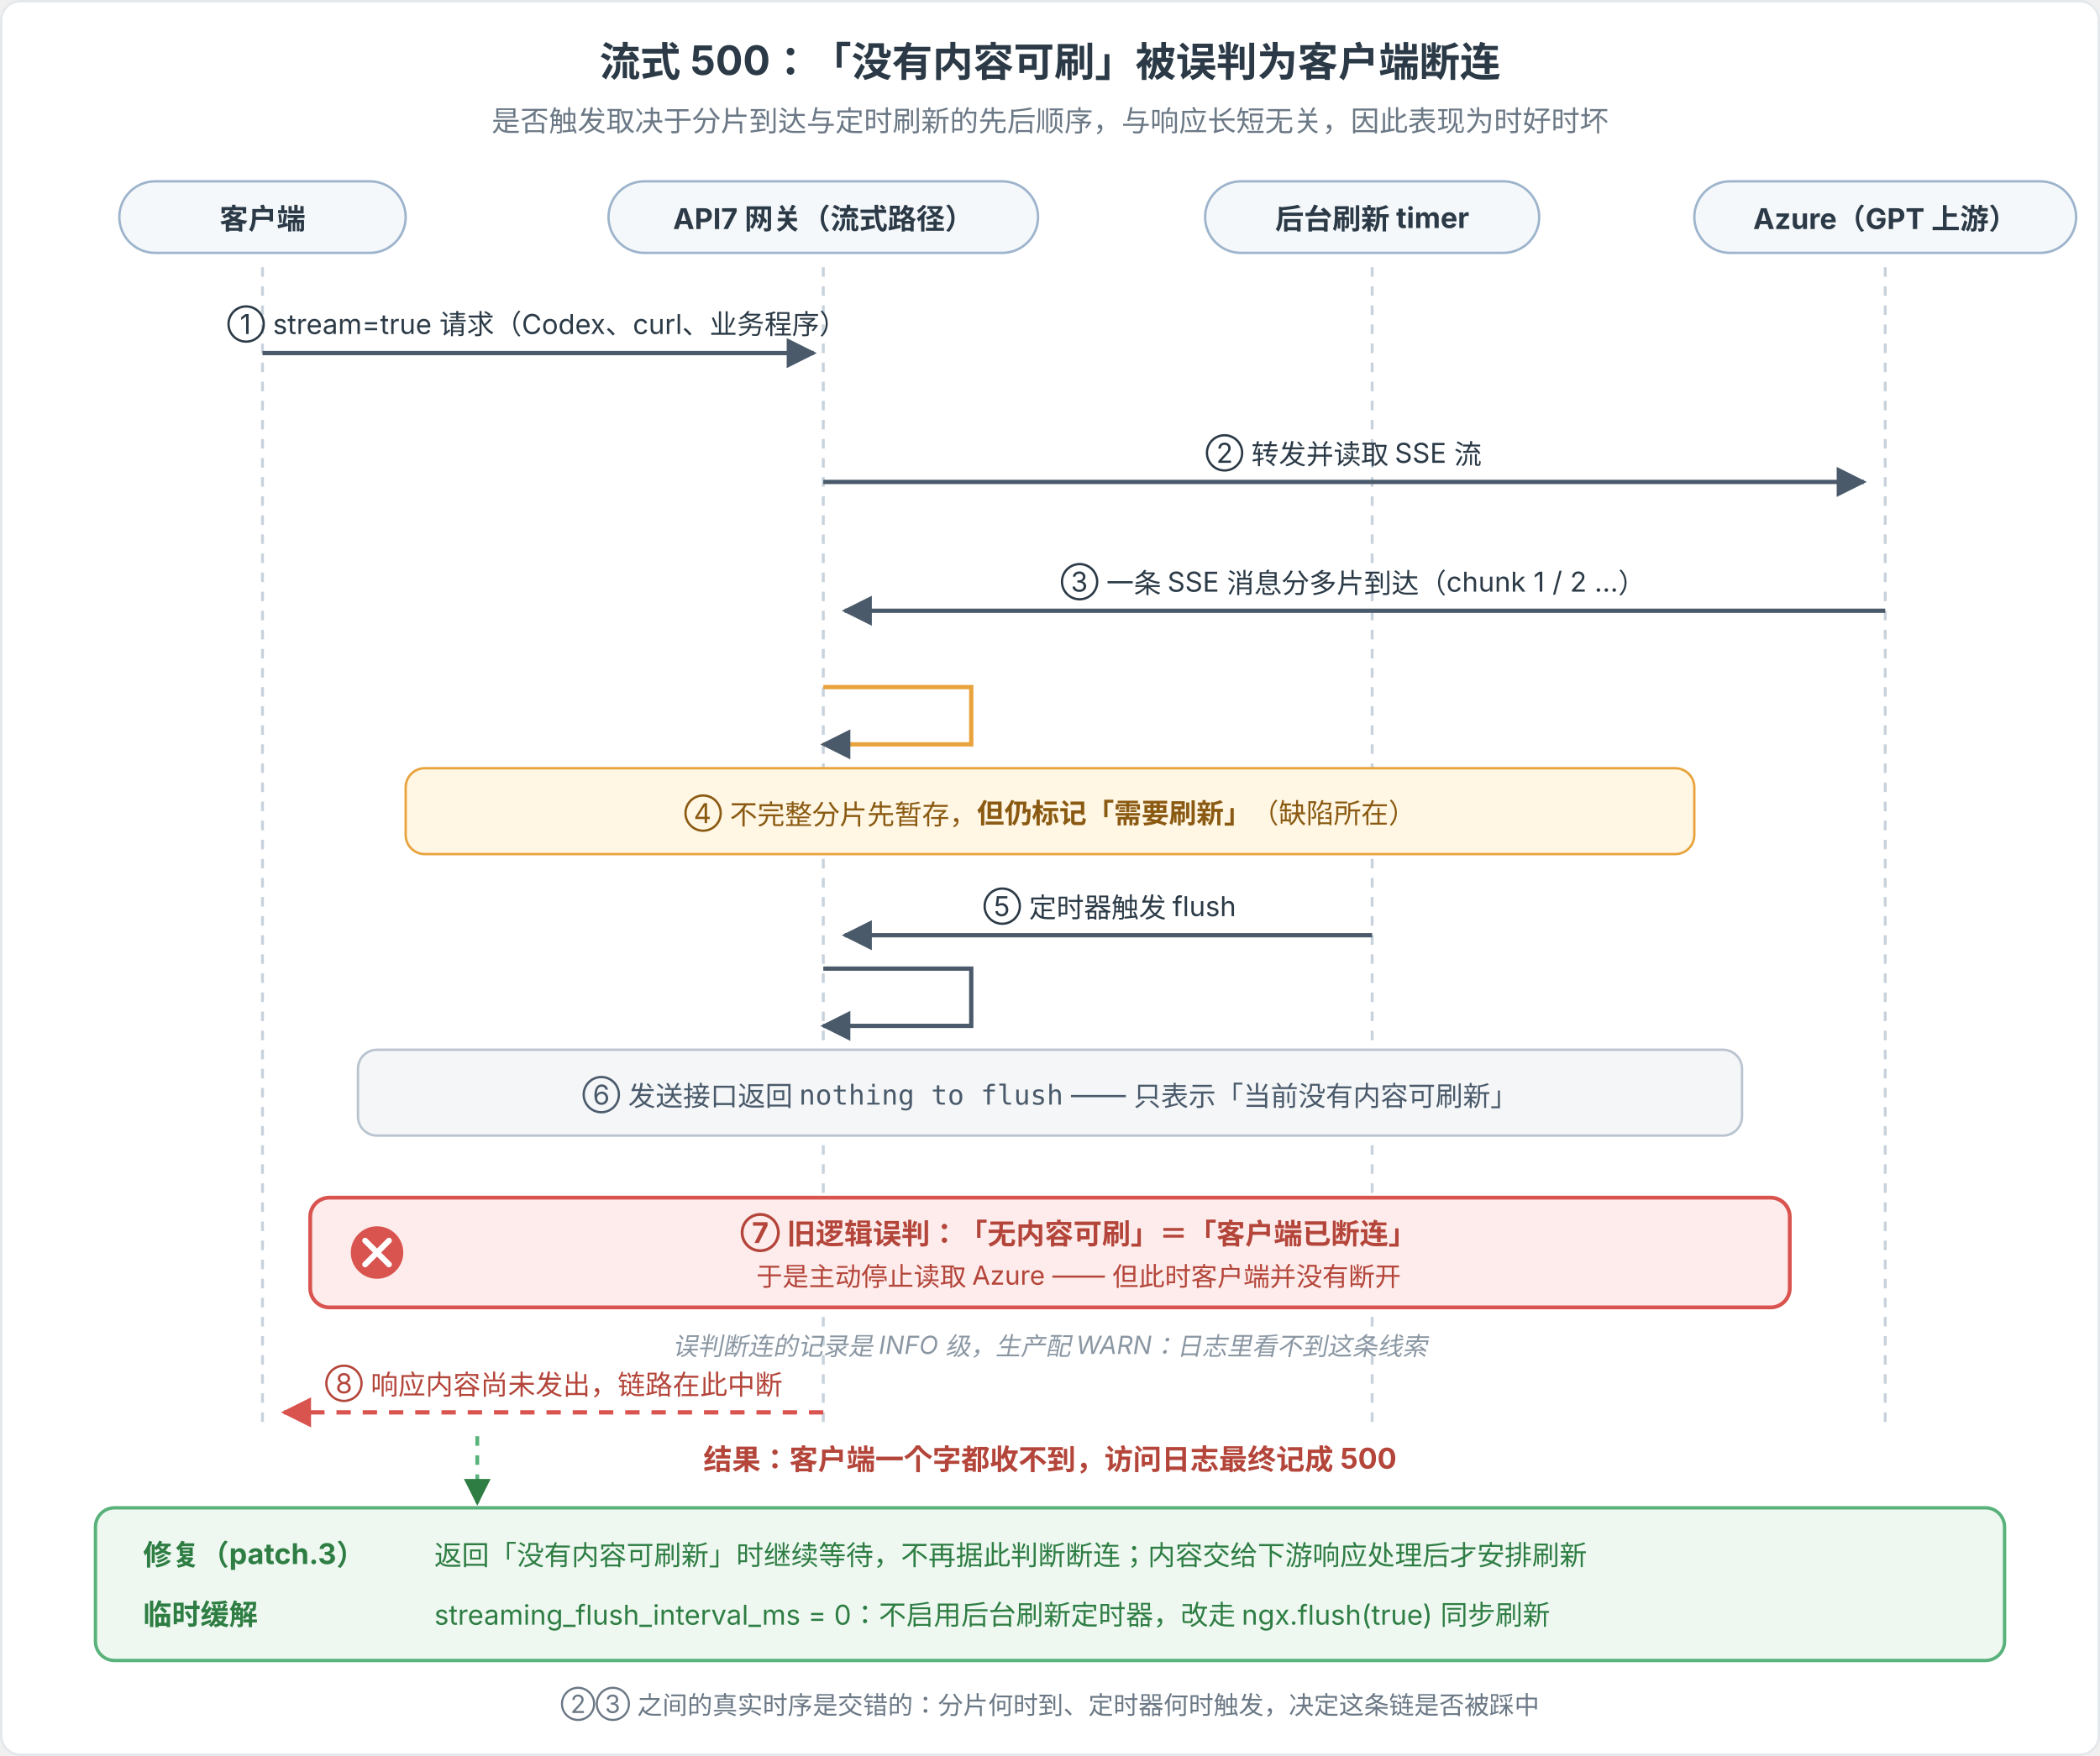
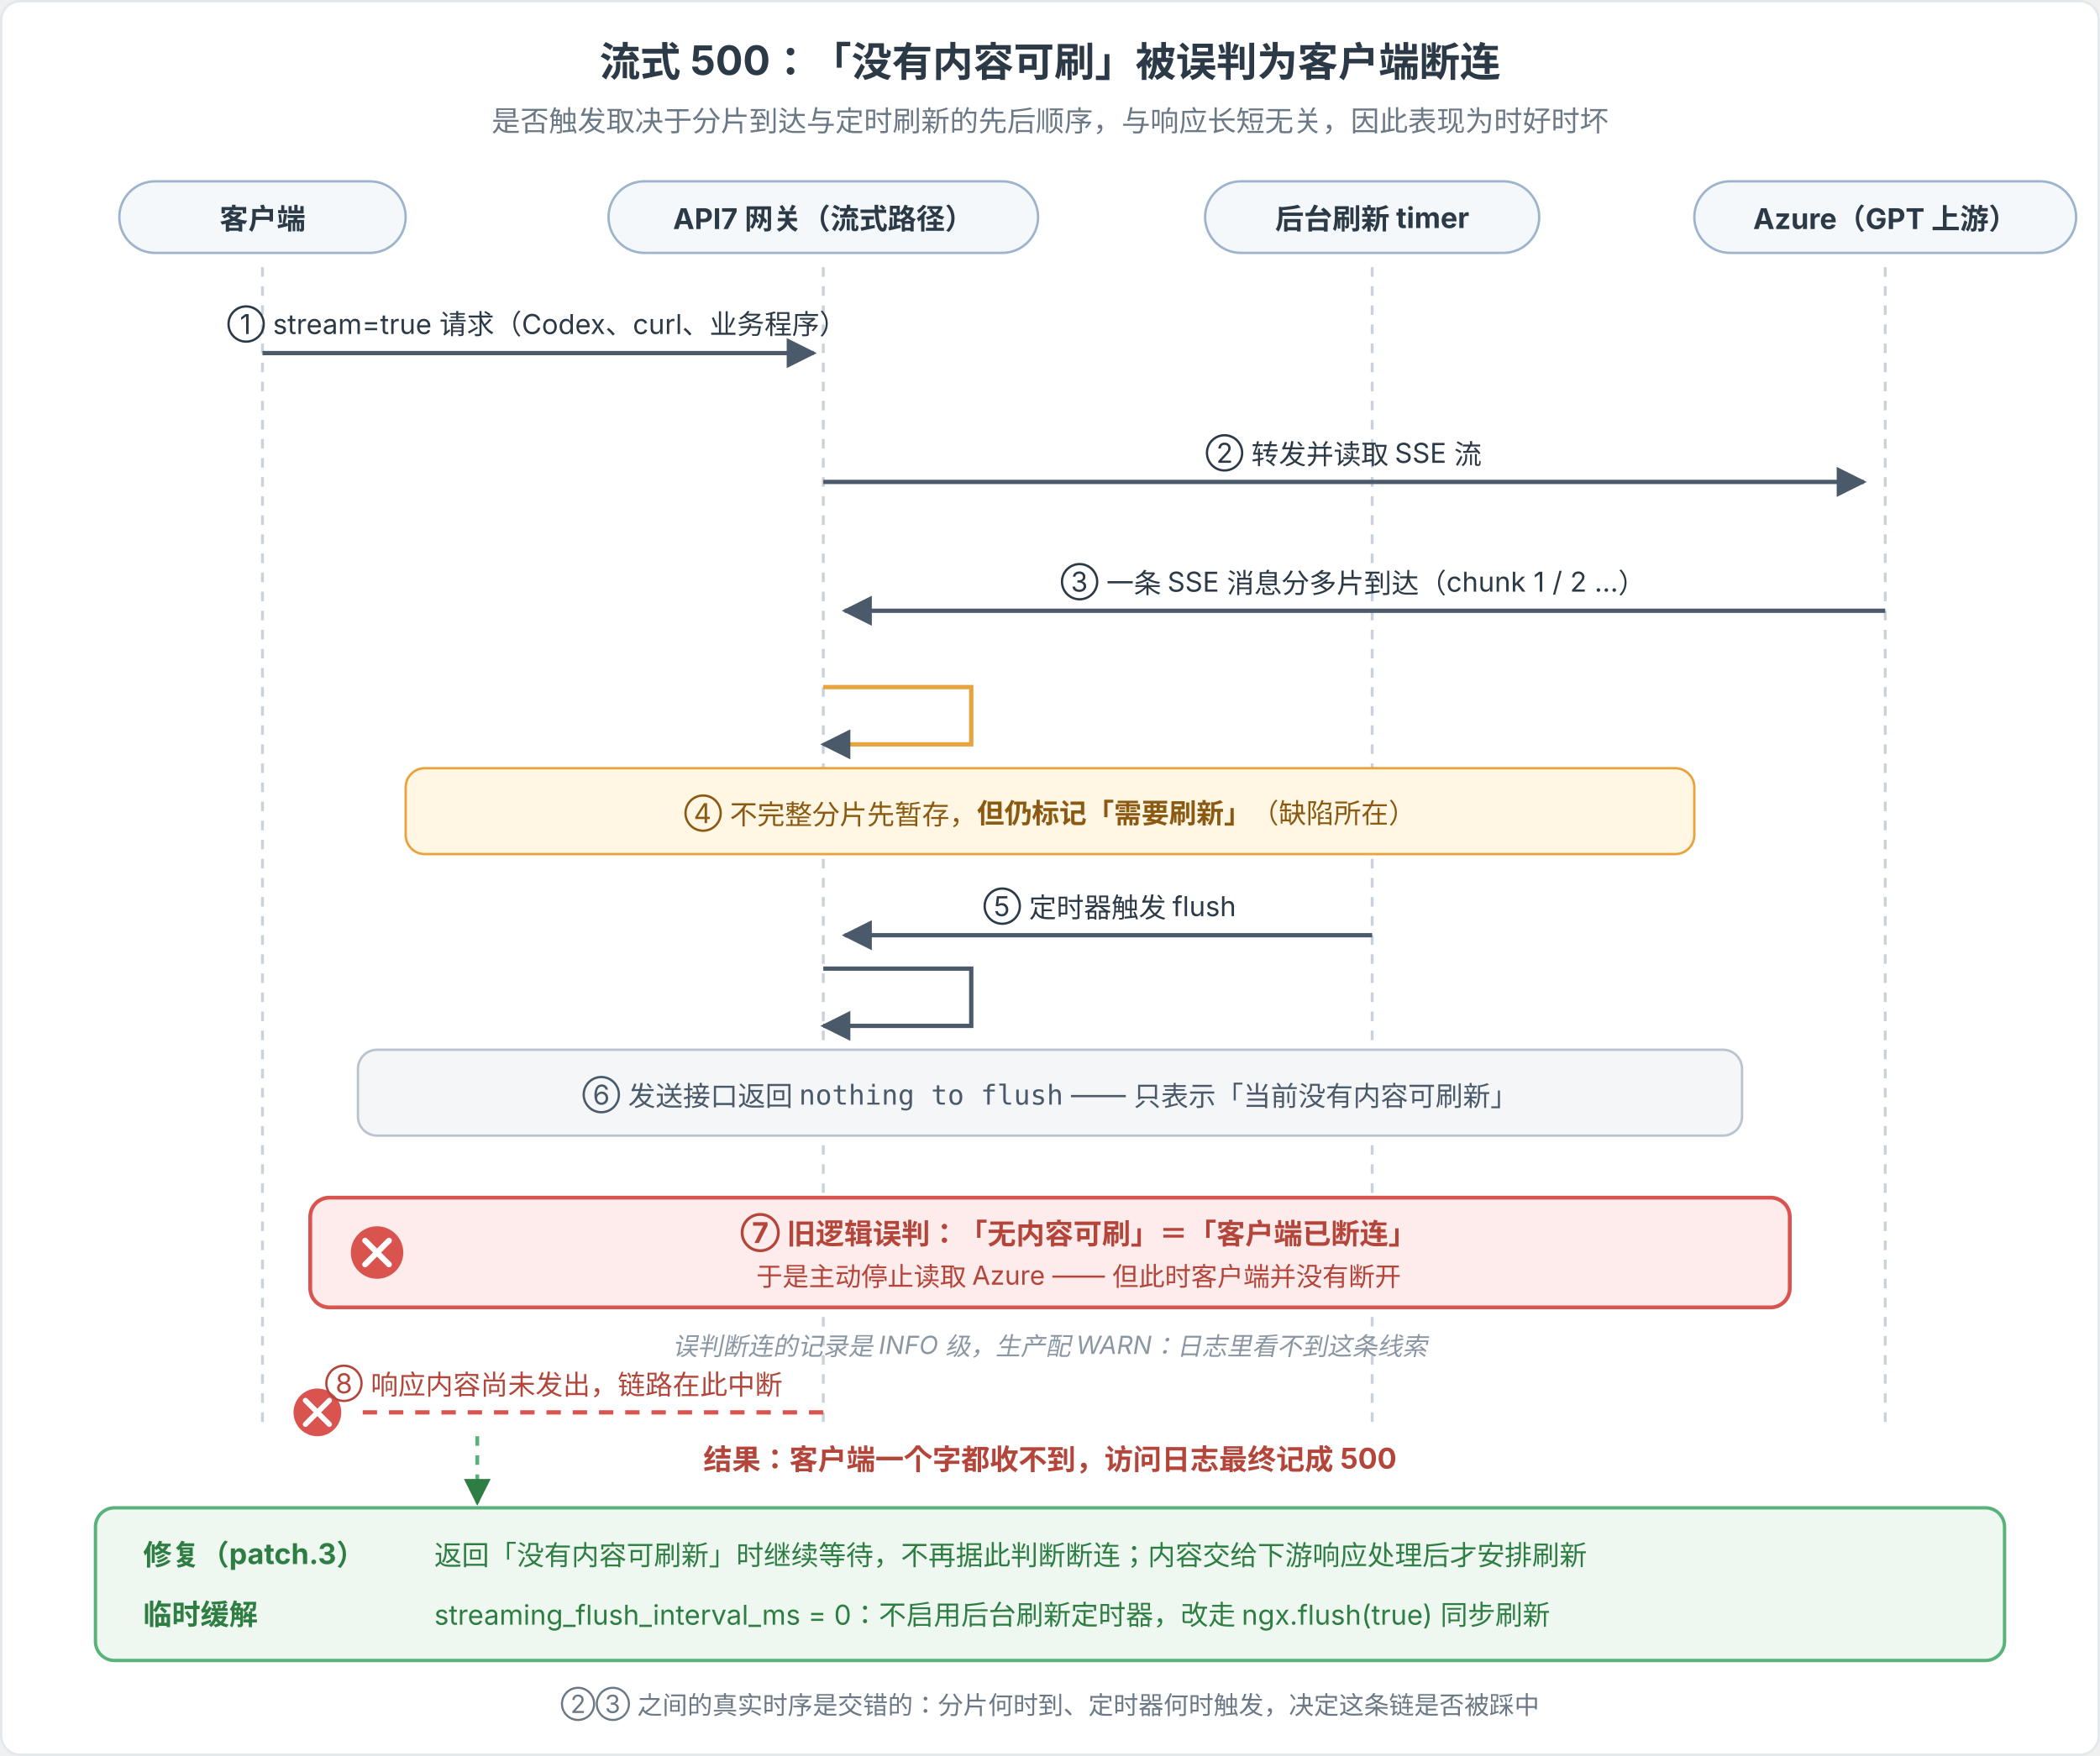
<svg xmlns="http://www.w3.org/2000/svg" viewBox="0 0 880 736" role="img" aria-labelledby="sse-title sse-desc" font-family="-apple-system, 'PingFang SC', 'Hiragino Sans GB', 'Microsoft YaHei', sans-serif">
  <defs>
    <marker id="arr" viewBox="0 0 10 10" refX="9" refY="5" markerWidth="7" markerHeight="7" orient="auto-start-reverse">
      <path d="M0 0 L10 5 L0 10 z" fill="#4a5a6a" />
    </marker>
    <marker id="arr-red" viewBox="0 0 10 10" refX="9" refY="5" markerWidth="7" markerHeight="7" orient="auto-start-reverse">
      <path d="M0 0 L10 5 L0 10 z" fill="#d9534f" />
    </marker>
    <marker id="arr-green" viewBox="0 0 10 10" refX="9" refY="5" markerWidth="7" markerHeight="7" orient="auto-start-reverse">
      <path d="M0 0 L10 5 L0 10 z" fill="#2e7d43" />
    </marker>
  </defs>
  <rect x="0.5" y="0.5" width="879" height="735" rx="8" fill="#ffffff" stroke="#e3e8ec" />
  <text x="440" y="32" text-anchor="middle" font-size="17" font-weight="700" fill="#2b3a46">流式 500：「没有内容可刷」被误判为客户端断连</text>
  <text x="440" y="55" text-anchor="middle" font-size="12" fill="#6b7885">是否触发取决于分片到达与定时刷新的先后顺序，与响应长短无关，因此表现为时好时坏</text>
  <rect x="50" y="76" width="120" height="30" rx="15" fill="#f4f8fb" stroke="#9db4cc" />
  <text x="110" y="96" text-anchor="middle" font-size="12" font-weight="700" fill="#2b3a46">客户端</text>
  <rect x="255" y="76" width="180" height="30" rx="15" fill="#f4f8fb" stroke="#9db4cc" />
  <text x="345" y="96" text-anchor="middle" font-size="12" font-weight="700" fill="#2b3a46">API7 网关（流式路径）</text>
  <rect x="505" y="76" width="140" height="30" rx="15" fill="#f4f8fb" stroke="#9db4cc" />
  <text x="575" y="96" text-anchor="middle" font-size="12" font-weight="700" fill="#2b3a46">后台刷新 timer</text>
  <rect x="710" y="76" width="160" height="30" rx="15" fill="#f4f8fb" stroke="#9db4cc" />
  <text x="790" y="96" text-anchor="middle" font-size="12" font-weight="700" fill="#2b3a46">Azure（GPT 上游）</text>
  <g stroke="#c7d2dc" stroke-width="1.2" stroke-dasharray="4 4">
    <line x1="110" y1="112" x2="110" y2="600" />
    <line x1="345" y1="112" x2="345" y2="600" />
    <line x1="575" y1="112" x2="575" y2="600" />
    <line x1="790" y1="112" x2="790" y2="600" />
  </g>
  <line x1="110" y1="148" x2="341" y2="148" stroke="#4a5a6a" stroke-width="1.8" marker-end="url(#arr)" />
  <text x="225" y="140" text-anchor="middle" font-size="11.5" fill="#2b3a46">① stream=true 请求（Codex、curl、业务程序）</text>
  <line x1="345" y1="202" x2="781" y2="202" stroke="#4a5a6a" stroke-width="1.8" marker-end="url(#arr)" />
  <text x="563" y="194" text-anchor="middle" font-size="11.5" fill="#2b3a46">② 转发并读取 SSE 流</text>
  <line x1="790" y1="256" x2="354" y2="256" stroke="#4a5a6a" stroke-width="1.8" marker-end="url(#arr)" />
  <text x="567" y="248" text-anchor="middle" font-size="11.5" fill="#2b3a46">③ 一条 SSE 消息分多片到达（chunk 1 / 2 …）</text>
  <path d="M345 288 h 62 v 24 h -62" fill="none" stroke="#e8a33d" stroke-width="1.8" marker-end="url(#arr)" />
  <rect x="170" y="322" width="540" height="36" rx="8" fill="#fff6e3" stroke="#e8a33d" />
  <text x="440" y="345" text-anchor="middle" font-size="11.5" fill="#8a5a12">④ 不完整分片先暂存，<tspan font-weight="700">但仍标记「需要刷新」</tspan>（缺陷所在）</text>
  <line x1="575" y1="392" x2="354" y2="392" stroke="#4a5a6a" stroke-width="1.8" marker-end="url(#arr)" />
  <text x="465" y="384" text-anchor="middle" font-size="11.5" fill="#2b3a46">⑤ 定时器触发 flush</text>
  <path d="M345 406 h 62 v 24 h -62" fill="none" stroke="#4a5a6a" stroke-width="1.8" marker-end="url(#arr)" />
  <rect x="150" y="440" width="580" height="36" rx="8" fill="#f4f6f8" stroke="#b9c4cf" />
  <text x="440" y="463" text-anchor="middle" font-size="11.5" fill="#4a5a6a">⑥ 发送接口返回 <tspan font-family="Menlo, Consolas, monospace">nothing to flush</tspan> —— 只表示「当前没有内容可刷新」</text>
  <rect x="130" y="502" width="620" height="46" rx="8" fill="#fdeceb" stroke="#d9534f" stroke-width="1.6" />
  <circle cx="158" cy="525" r="11" fill="#d9534f" />
  <path d="M153 520 l10 10 M163 520 l-10 10" stroke="#ffffff" stroke-width="2.4" stroke-linecap="round" />
  <text x="452" y="521" text-anchor="middle" font-size="12" font-weight="700" fill="#b4453a">⑦ 旧逻辑误判：「无内容可刷」＝「客户端已断连」</text>
  <text x="452" y="539" text-anchor="middle" font-size="11" fill="#b4453a">于是主动停止读取 Azure —— 但此时客户端并没有断开</text>
  <text x="440" y="568" text-anchor="middle" font-size="10.5" fill="#8a97a3" font-style="italic">误判断连的记录是 INFO 级，生产配 WARN：日志里看不到这条线索</text>
-   <line x1="345" y1="592" x2="119" y2="592" stroke="#d9534f" stroke-width="1.8" stroke-dasharray="6 5" marker-end="url(#arr-red)" />
+   <line x1="345" y1="592" x2="148" y2="592" stroke="#d9534f" stroke-width="1.8" stroke-dasharray="6 5" />
+   <circle cx="133" cy="592" r="10" fill="#d9534f" />
+   <path d="M128 587 l10 10 M138 587 l-10 10" stroke="#ffffff" stroke-width="2.2" stroke-linecap="round" />
  <text x="232" y="584" text-anchor="middle" font-size="11.5" fill="#b4453a">⑧ 响应内容尚未发出，链路在此中断</text>
  <text x="440" y="616" text-anchor="middle" font-size="12" font-weight="700" fill="#b4453a">结果：客户端一个字都收不到，访问日志最终记成 500</text>
  <rect x="40" y="632" width="800" height="64" rx="8" fill="#eef8f1" stroke="#58b27a" stroke-width="1.4" />
  <text x="60" y="656" font-size="12" font-weight="700" fill="#2e7d43">修复（patch.3）</text>
  <text x="182" y="656" font-size="11.5" fill="#2e7d43">返回「没有内容可刷新」时继续等待，不再据此判断断连；内容交给下游响应处理后才安排刷新</text>
  <text x="60" y="681" font-size="12" font-weight="700" fill="#2e7d43">临时缓解</text>
  <text x="182" y="681" font-size="11.5" fill="#2e7d43">streaming_flush_interval_ms = 0：不启用后台刷新定时器，改走 ngx.flush(true) 同步刷新</text>
  <path d="M200 602 v 28" stroke="#58b27a" stroke-width="1.6" stroke-dasharray="4 4" marker-end="url(#arr-green)" />
  <text x="440" y="718" text-anchor="middle" font-size="10.5" fill="#6b7885">②③ 之间的真实时序是交错的：分片何时到、定时器何时触发，决定这条链是否被踩中</text>
</svg>
